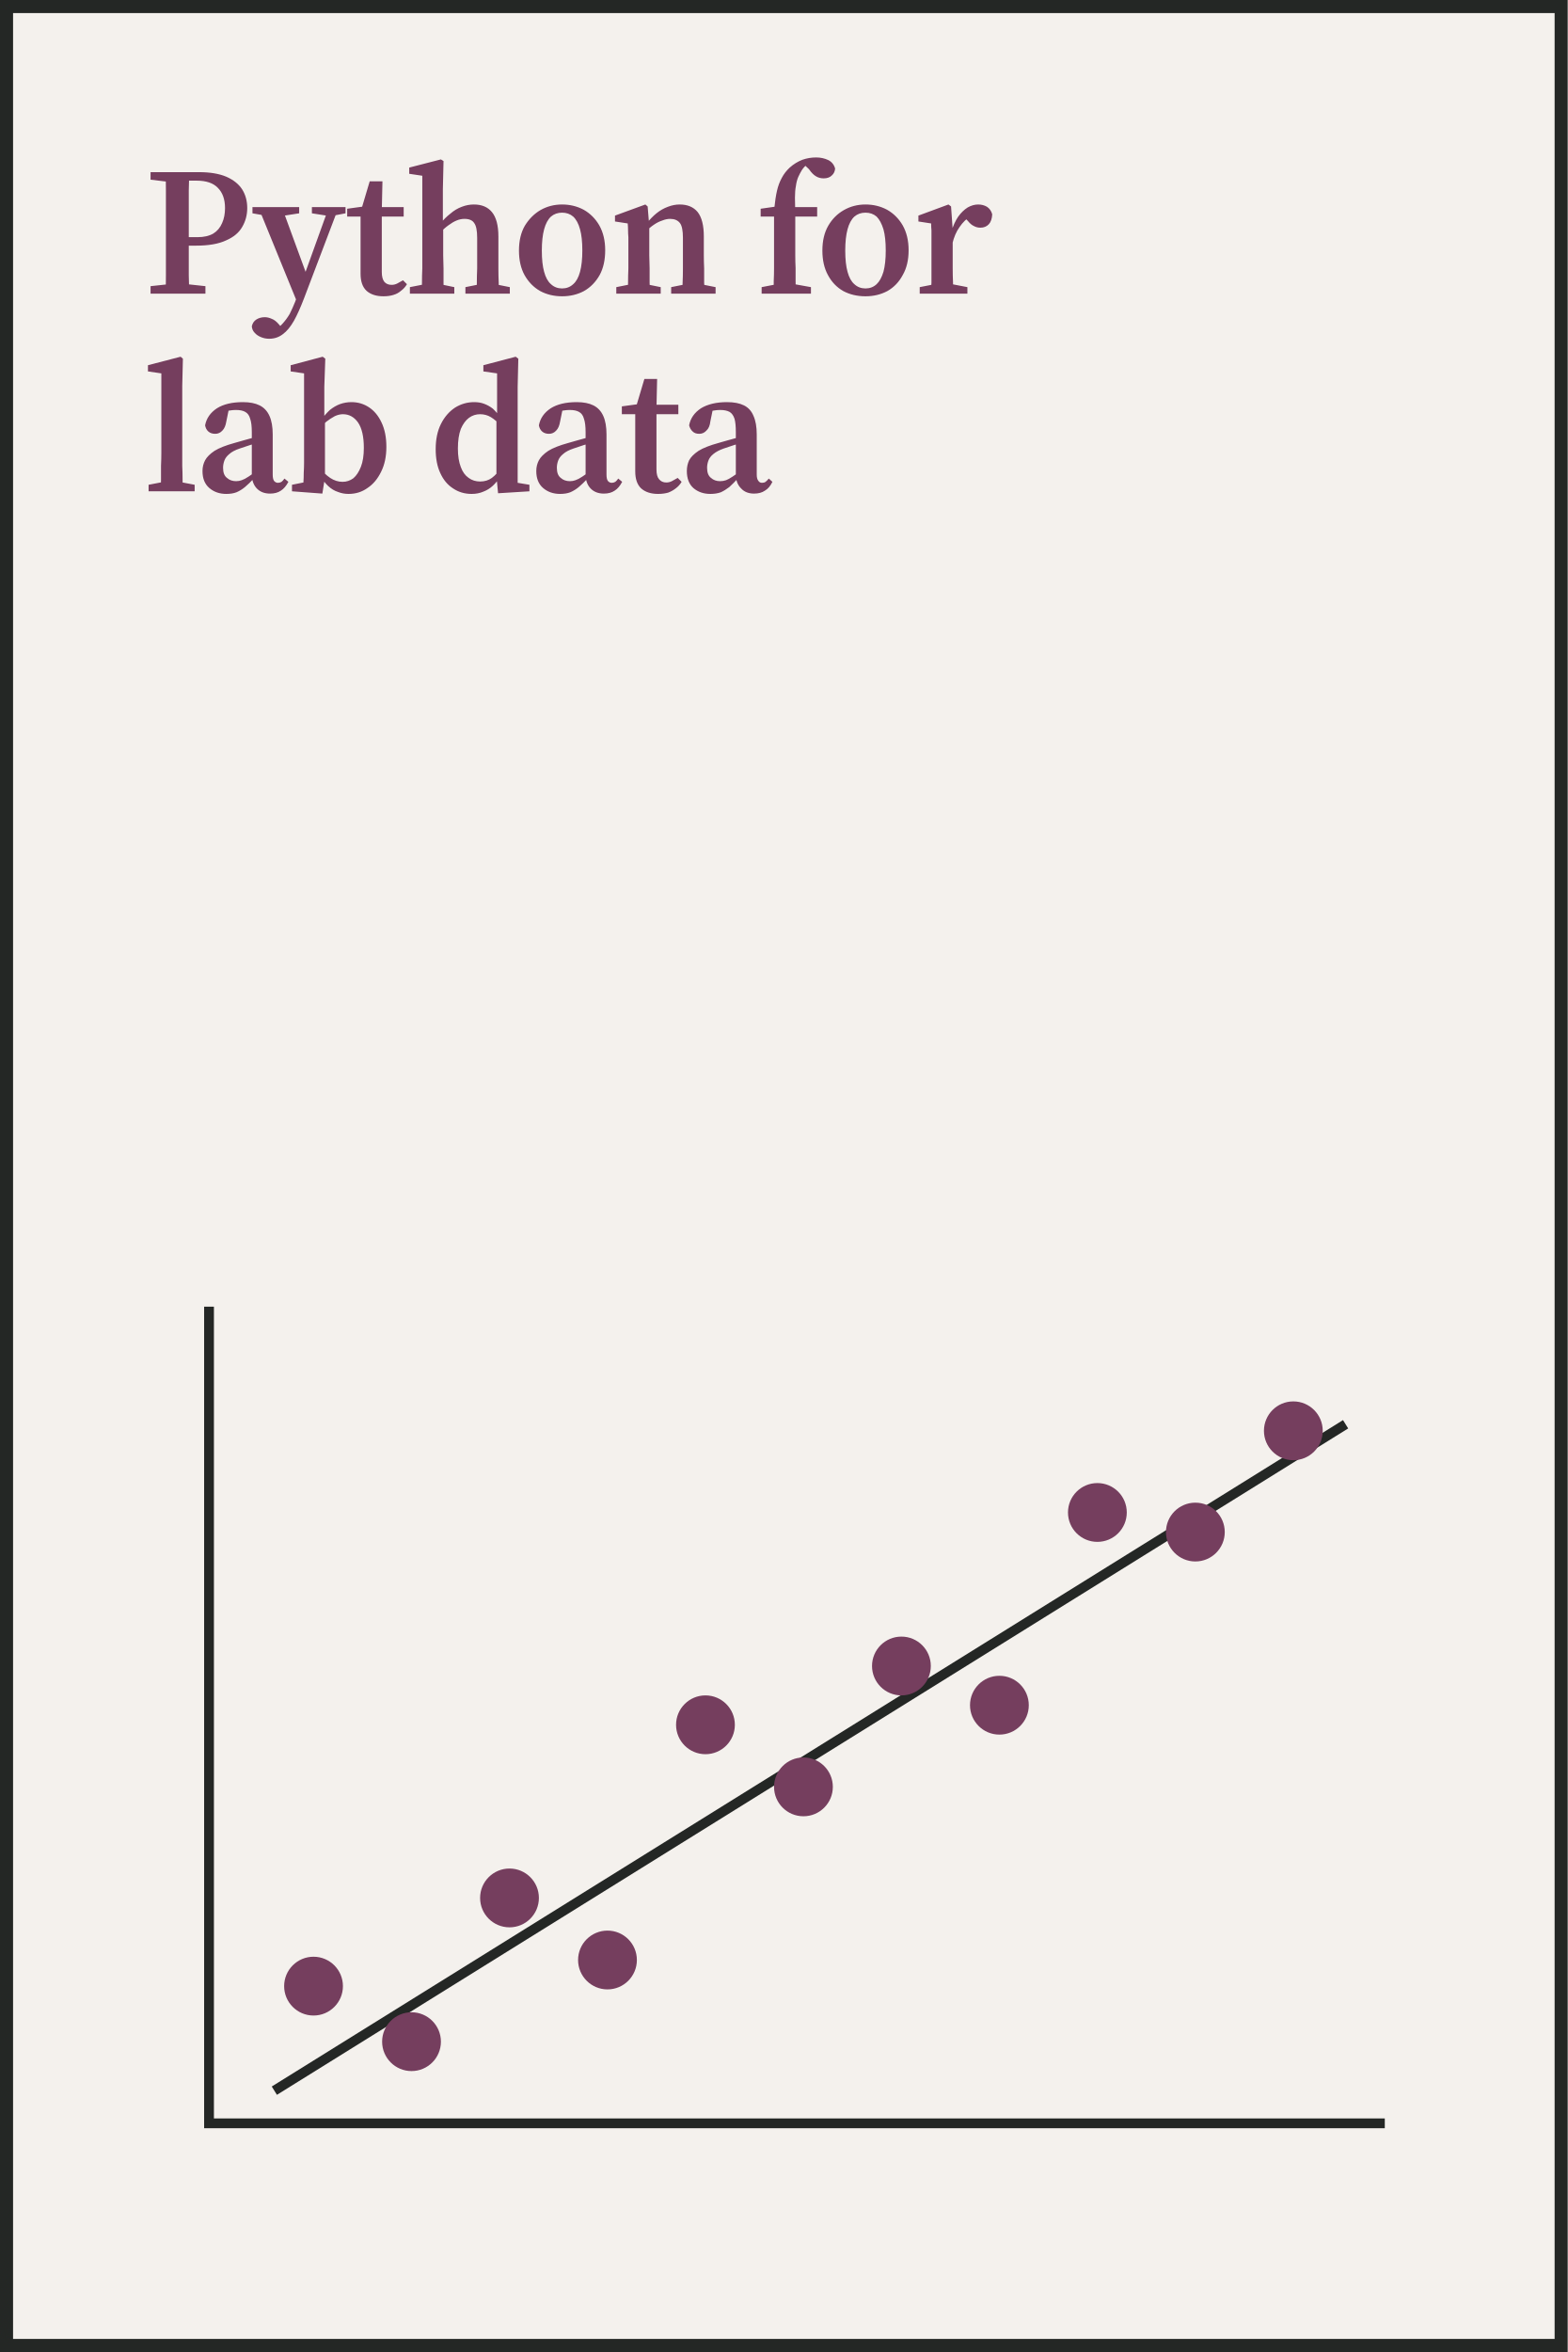
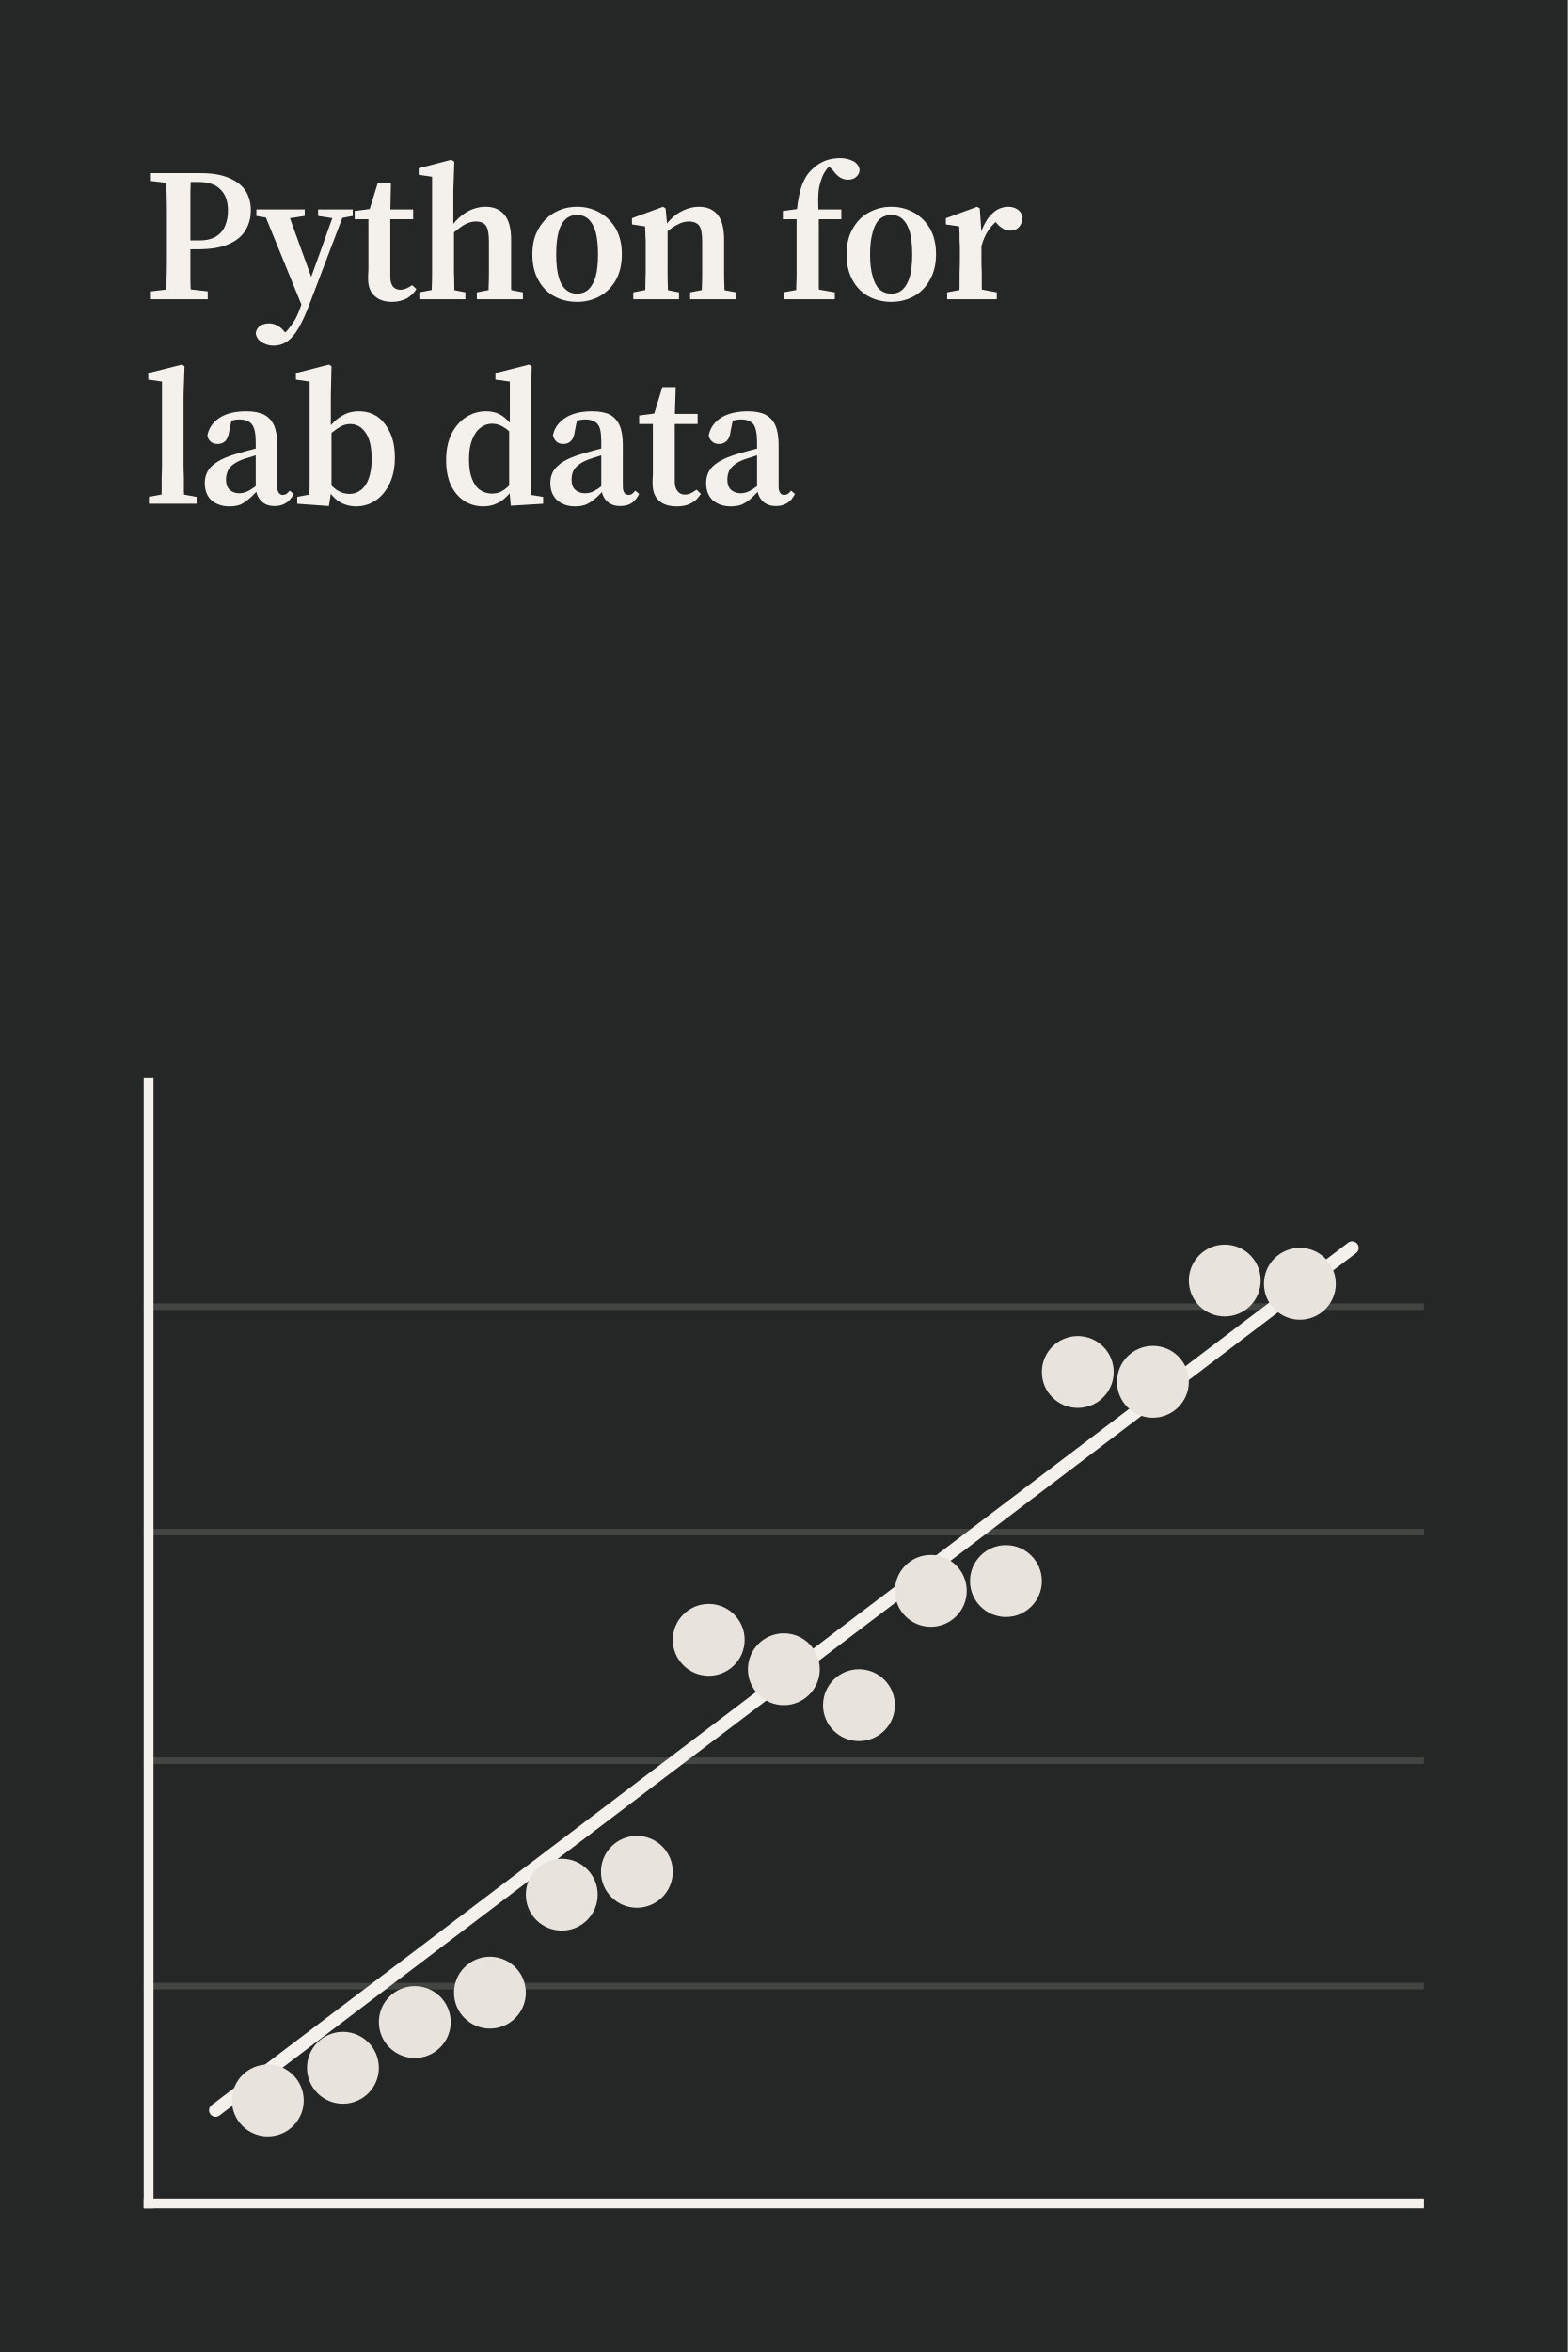
<svg xmlns="http://www.w3.org/2000/svg" viewBox="0 0 480 720" width="480" height="720">
-   <rect width="480" height="720" fill="#F4F1ED" />
-   <rect x="2" y="2" width="476" height="716" fill="none" stroke="#242725" stroke-width="4" />
-   <path fill="#753E5E" d="M46.1 89.9V87.6L53.5 86.8H55.5L62.9 87.6V89.9ZM50.7 89.9Q50.8 87.2 50.8 84.3Q50.8 81.4 50.8 78.4Q50.8 75.4 50.8 72.5V70.1Q50.8 67.2 50.8 64.2Q50.8 61.3 50.8 58.4Q50.8 55.5 50.7 52.7H57.9Q57.9 55.4 57.8 58.3Q57.8 61.2 57.8 64.2Q57.8 67.1 57.8 70.1V73.3Q57.8 76 57.8 78.7Q57.8 81.5 57.8 84.3Q57.9 87.1 57.9 89.9ZM54.2 75.2V72.6H60.5Q63.4 72.6 65.3 71.5Q67.1 70.4 68 68.3Q68.9 66.3 68.9 63.7Q68.9 59.7 66.7 57.5Q64.6 55.3 60.2 55.3H54.2V52.7H60.9Q66 52.7 69.3 54.1Q72.5 55.5 74.1 57.9Q75.7 60.4 75.7 63.7Q75.7 66.8 74.2 69.4Q72.7 72.1 69.2 73.6Q65.8 75.2 60 75.2ZM46.1 55V52.7H54.6V55.9H53.5ZM82.4 103.7Q81.1 103.7 79.9 103.2Q78.7 102.7 78 101.9Q77.2 101.1 77.1 99.9Q77.4 98.5 78.5 97.8Q79.6 97.1 81.1 97.1Q82.1 97.1 83.2 97.6Q84.3 98 85.4 99.3L87.1 101.3L85.2 102.3L83.7 101.4Q85.2 100.5 86.4 99.2Q87.7 97.8 88.7 96.1Q89.6 94.3 90.4 92.3L91.7 88.6L91.8 88.1L96.7 74.5L100.7 63.4H103.7L93.1 91.3Q91.5 95.5 90 98.2Q88.4 101 86.6 102.3Q84.8 103.7 82.4 103.7ZM91.1 92.8 79.1 63.4H86.3L94 84.4V86.1ZM77.3 65.3V63.4H91.6V65.3L85.8 66.2H82.4ZM95.5 65.3V63.4H105.8V65.3L101.6 66.1H100.6ZM113.7 66.3V63.4H123.6V66.3ZM117.4 90.7Q114.1 90.7 112.2 89Q110.4 87.3 110.4 83.8Q110.4 82.5 110.4 81.3Q110.4 80.1 110.4 78.4V66.3H106.3V63.9L112.9 63L110.4 64.9L113.2 55.5H117.1L116.9 64.4V65.4V83.3Q116.9 85.3 117.7 86.3Q118.5 87.2 119.9 87.2Q120.8 87.2 121.6 86.8Q122.4 86.4 123.4 85.8L124.6 87Q123.9 88.2 122.8 89Q121.8 89.9 120.4 90.3Q119.1 90.7 117.4 90.7ZM125.5 89.9V87.9L131.1 86.8H133.8L139.1 87.9V89.9ZM129.1 89.9Q129.2 88.6 129.2 86.5Q129.2 84.4 129.3 82.2Q129.3 79.9 129.3 78.2V53.8L125.3 53.2V51.3L135 48.8L135.8 49.3L135.6 57.9V68.9L135.7 69.5V78.2Q135.7 79.9 135.8 82.2Q135.8 84.4 135.8 86.5Q135.8 88.6 135.9 89.9ZM142.5 89.9V87.9L148 86.8H150.6L156.1 87.9V89.9ZM145.9 89.9Q146 88.6 146 86.6Q146 84.5 146.1 82.2Q146.1 80 146.1 78.2V72.8Q146.1 69.5 145.2 68.3Q144.4 67 142.2 67Q141 67 139.8 67.5Q138.6 68 137.4 68.9Q136.1 69.8 134.8 71.2L134 68.6H134.7Q136.2 66.7 137.9 65.4Q139.5 64 141.4 63.3Q143.2 62.6 145.1 62.6Q148.7 62.6 150.6 64.9Q152.6 67.3 152.6 72.4V78.2Q152.6 80 152.6 82.2Q152.6 84.5 152.7 86.6Q152.7 88.6 152.8 89.9ZM172.1 90.7Q168.4 90.7 165.4 89.1Q162.4 87.4 160.6 84.2Q158.9 81.1 158.9 76.7Q158.9 72.2 160.7 69.1Q162.6 66 165.5 64.3Q168.5 62.6 172.1 62.6Q175.7 62.6 178.7 64.2Q181.7 65.9 183.5 69Q185.3 72.2 185.3 76.6Q185.3 81.1 183.6 84.2Q181.8 87.4 178.8 89.1Q175.8 90.7 172.1 90.7ZM172.1 88.3Q174.1 88.3 175.5 87Q176.9 85.8 177.6 83.2Q178.3 80.6 178.3 76.7Q178.3 72.7 177.6 70.2Q176.9 67.6 175.5 66.3Q174.1 65.1 172.1 65.1Q170.1 65.1 168.7 66.3Q167.3 67.6 166.6 70.2Q165.9 72.8 165.9 76.7Q165.9 80.7 166.6 83.2Q167.3 85.8 168.7 87Q170.1 88.3 172.1 88.3ZM188.7 89.9V87.9L194.2 86.8H196.9L202.3 87.9V89.9ZM192.2 89.9Q192.3 88.6 192.3 86.5Q192.3 84.4 192.4 82.2Q192.4 79.9 192.4 78.2V75.4Q192.4 73.8 192.4 72.6Q192.3 71.5 192.3 70.5Q192.3 69.5 192.2 68.4L188.3 67.8V66L197.6 62.6L198.3 63.2L198.8 69.3V69.4V78.2Q198.8 79.9 198.9 82.2Q198.9 84.4 198.9 86.5Q199 88.6 199 89.9ZM205.5 89.9V87.9L211 86.8H213.6L219.1 87.9V89.9ZM208.9 89.9Q209 88.6 209 86.6Q209.1 84.5 209.1 82.2Q209.1 80 209.1 78.2V72.8Q209.1 69.5 208.2 68.3Q207.2 67 205.2 67Q204 67 202.8 67.5Q201.5 67.9 200.2 68.8Q199 69.6 197.6 71L197.2 68.5H197.9Q199.4 66.6 201 65.3Q202.6 64 204.5 63.3Q206.3 62.6 208.1 62.6Q211.7 62.6 213.6 64.9Q215.5 67.3 215.5 72.4V78.2Q215.5 80 215.6 82.2Q215.6 84.5 215.6 86.6Q215.7 88.6 215.8 89.9ZM233.2 89.9V87.9L238.9 86.8H242.2L248.3 87.9V89.9ZM236.9 89.9Q236.9 88.1 236.9 86.1Q237 84.1 237 82.1Q237 80.1 237 78.2V66.3H232.9V63.9L239.2 63L237 64.3L237.1 63.6Q237.4 60.6 237.9 58.4Q238.4 56.2 239.4 54.4Q240.3 52.7 241.8 51.3Q243.6 49.7 245.7 48.9Q247.7 48.2 249.9 48.2Q251.9 48.2 253.6 49Q255.2 49.8 255.7 51.6Q255.6 52.9 254.7 53.7Q253.8 54.6 252.2 54.6Q250.9 54.6 249.9 54Q248.8 53.4 247.7 51.8L245.7 49.9V49.3H249V49.8Q248 49.9 247.1 50.4Q246.3 50.9 245.5 52.1Q244.9 53.1 244.4 54.2Q243.9 55.4 243.7 56.9Q243.4 58.4 243.4 60.5Q243.4 62.6 243.5 65.5V78.2Q243.5 80.1 243.6 82.1Q243.6 84.1 243.6 86.1Q243.6 88.1 243.7 89.9ZM240.3 66.3V63.4H250.2V66.3ZM265 90.7Q261.2 90.7 258.2 89.1Q255.2 87.4 253.5 84.2Q251.8 81.1 251.8 76.7Q251.8 72.2 253.6 69.1Q255.4 66 258.4 64.3Q261.4 62.6 265 62.6Q268.6 62.6 271.6 64.2Q274.6 65.9 276.4 69Q278.2 72.2 278.2 76.6Q278.2 81.1 276.4 84.2Q274.7 87.4 271.7 89.1Q268.7 90.7 265 90.7ZM265 88.3Q267 88.3 268.4 87Q269.7 85.8 270.5 83.2Q271.2 80.6 271.2 76.7Q271.2 72.7 270.5 70.2Q269.7 67.6 268.4 66.3Q267 65.1 265 65.1Q263 65.1 261.6 66.3Q260.2 67.6 259.5 70.2Q258.8 72.8 258.8 76.7Q258.8 80.7 259.5 83.2Q260.2 85.8 261.6 87Q263 88.3 265 88.3ZM281.6 89.9V87.9L287.2 86.8H290.5L296.2 87.9V89.9ZM285 89.9Q285.1 88.6 285.2 86.5Q285.2 84.4 285.2 82.2Q285.2 79.9 285.2 78.2V75.4Q285.2 73.7 285.2 72.6Q285.2 71.5 285.2 70.5Q285.1 69.5 285.1 68.4L281.2 67.8V66L290.4 62.6L291.2 63.2L291.7 70.3V70.4V78.2Q291.7 79.9 291.7 82.2Q291.7 84.4 291.8 86.5Q291.8 88.6 291.9 89.9ZM291.6 74.6 290.3 70.9H291.3Q292.1 68.2 293.4 66.3Q294.7 64.5 296.3 63.5Q297.9 62.6 299.5 62.6Q301 62.6 302.2 63.3Q303.4 64.1 303.8 65.6Q303.7 67.6 302.8 68.6Q301.8 69.7 300.2 69.7Q299.1 69.7 298.2 69.2Q297.3 68.8 296.4 67.7L294.9 66.1L297.3 66.1Q295.3 67.3 293.8 69.5Q292.3 71.6 291.6 74.6Z M45.5 150.4V148.4L51.2 147.3H53.8L59.6 148.4V150.4ZM49.2 150.4Q49.3 148.6 49.3 146.6Q49.3 144.6 49.3 142.6Q49.4 140.5 49.4 138.6V114.3L45.3 113.7V111.8L55.3 109.2L56 109.8L55.8 118.2V138.6Q55.8 140.5 55.8 142.6Q55.9 144.6 55.9 146.6Q55.9 148.6 56 150.4ZM69.3 151.2Q66.2 151.2 64.1 149.4Q62 147.6 62 144.2Q62 142.4 62.8 140.9Q63.6 139.4 65.7 138Q67.8 136.7 71.8 135.6Q73.2 135.2 74.6 134.8Q76 134.4 77.5 134Q78.9 133.5 80.5 133.2V135.1Q78.5 135.7 76.7 136.2Q74.9 136.8 73.4 137.3Q71.3 138 70.2 139Q69.1 139.9 68.7 141Q68.3 142.1 68.3 143.2Q68.3 145.4 69.5 146.3Q70.6 147.3 72.3 147.3Q73.2 147.3 74 147Q74.9 146.7 76.1 145.9Q77.2 145.2 79 143.8L79.7 146.5H77.7Q76.3 148 75 149.1Q73.8 150.1 72.4 150.7Q71.1 151.2 69.3 151.2ZM82.7 151.1Q80.2 151.1 78.7 149.6Q77.3 148.2 77.1 145.8V145.5V132.3Q77.1 129.6 76.6 128.2Q76.2 126.7 75.1 126.1Q74.1 125.5 72.2 125.5Q71.3 125.5 70.1 125.7Q69 125.9 67.4 126.4L70.2 124.6L69.3 129Q69 130.9 68.1 131.8Q67.2 132.8 65.9 132.8Q64.6 132.8 63.8 132.1Q63 131.4 62.8 130.2Q63.4 127 66.4 125Q69.4 123.1 74.4 123.1Q77.5 123.1 79.5 124.1Q81.5 125.1 82.5 127.3Q83.5 129.5 83.5 133V145.3Q83.5 146.6 83.9 147.2Q84.4 147.8 85.1 147.8Q85.7 147.8 86.2 147.5Q86.6 147.2 87.1 146.5L88.3 147.5Q87.3 149.4 86 150.2Q84.7 151.1 82.7 151.1ZM89.4 150.4V148.4L92.9 147.7Q93 146.3 93 144.7Q93.1 143.1 93.1 141.5Q93.1 139.9 93.1 138.7V114.3L89 113.7V111.8L98.8 109.2L99.6 109.8L99.3 118.4V127.8L99.5 128.4V146V146.1L98.7 151.1ZM106.7 151.2Q105 151.2 103.5 150.6Q101.9 150.1 100.5 148.8Q99.1 147.5 97.9 145.4H96.9L97.4 142.7Q99.3 145.1 101.1 146.3Q102.9 147.5 104.9 147.5Q106.7 147.5 108.2 146.4Q109.6 145.2 110.5 142.9Q111.4 140.6 111.4 137.1Q111.4 131.9 109.6 129.3Q107.8 126.8 105 126.8Q103.8 126.8 102.5 127.4Q101.2 128.1 99.9 129.1Q98.7 130.2 97.3 131.7L96.8 128.7H98.2Q99.6 126.8 101 125.5Q102.5 124.3 104.1 123.7Q105.8 123.1 107.6 123.1Q110.6 123.1 113 124.7Q115.4 126.3 116.8 129.3Q118.3 132.4 118.3 136.8Q118.3 141.2 116.7 144.4Q115.1 147.7 112.5 149.4Q110 151.2 106.7 151.2ZM144.4 151.2Q141.2 151.2 138.7 149.5Q136.2 147.9 134.8 144.8Q133.4 141.8 133.4 137.5Q133.4 133 135 129.8Q136.6 126.6 139.3 124.8Q142 123.1 145.2 123.1Q146.9 123.1 148.2 123.6Q149.6 124.1 150.9 125.1Q152.1 126.2 153.3 127.9H154.3L153.8 130.7Q151.8 128.6 150.3 127.7Q148.8 126.8 147 126.8Q145.1 126.8 143.6 127.9Q142.1 129 141.1 131.3Q140.2 133.7 140.2 137.3Q140.2 140.7 141.1 143Q141.9 145.2 143.5 146.3Q145 147.4 147 147.4Q149.1 147.4 150.6 146.3Q152.2 145.1 153.8 142.8L154.3 145.7H153.3Q152.2 147.5 150.9 148.7Q149.6 149.9 148 150.5Q146.4 151.2 144.4 151.2ZM152.5 151 152 145.7V145.5V128.4L152.2 127.8V114.3L148 113.7V111.8L157.9 109.2L158.7 109.8L158.5 118.4V147.8L162.1 148.4V150.4ZM171.5 151.2Q168.4 151.2 166.3 149.4Q164.2 147.6 164.2 144.2Q164.2 142.4 165 140.9Q165.8 139.4 167.9 138Q170 136.7 174 135.6Q175.4 135.2 176.8 134.8Q178.2 134.4 179.7 134Q181.1 133.5 182.7 133.2V135.1Q180.7 135.7 178.9 136.2Q177.1 136.8 175.6 137.3Q173.5 138 172.4 139Q171.3 139.9 170.9 141Q170.5 142.1 170.5 143.2Q170.5 145.4 171.7 146.3Q172.8 147.3 174.5 147.3Q175.4 147.3 176.2 147Q177.1 146.7 178.3 145.9Q179.4 145.2 181.2 143.8L181.9 146.5H179.9Q178.5 148 177.2 149.1Q176 150.1 174.6 150.7Q173.3 151.2 171.5 151.2ZM184.9 151.1Q182.4 151.1 180.9 149.6Q179.5 148.2 179.3 145.8V145.5V132.3Q179.3 129.6 178.8 128.2Q178.4 126.7 177.3 126.1Q176.3 125.5 174.4 125.5Q173.5 125.5 172.3 125.7Q171.2 125.9 169.6 126.4L172.4 124.6L171.5 129Q171.2 130.9 170.3 131.8Q169.4 132.8 168.1 132.8Q166.8 132.8 166 132.1Q165.2 131.4 165 130.2Q165.6 127 168.6 125Q171.6 123.1 176.6 123.1Q179.7 123.1 181.7 124.1Q183.7 125.1 184.7 127.3Q185.7 129.5 185.7 133V145.3Q185.7 146.6 186.1 147.2Q186.6 147.8 187.3 147.8Q187.9 147.8 188.4 147.5Q188.8 147.2 189.3 146.5L190.5 147.5Q189.5 149.4 188.2 150.2Q186.9 151.1 184.9 151.1ZM197.8 126.8V123.9H207.7V126.8ZM201.5 151.2Q198.2 151.2 196.3 149.5Q194.5 147.8 194.5 144.3Q194.5 143 194.5 141.8Q194.5 140.6 194.5 138.9V126.8H190.4V124.4L197 123.5L194.5 125.4L197.3 116H201.2L201 124.9V125.9V143.7Q201 145.8 201.8 146.7Q202.6 147.7 204 147.7Q204.9 147.7 205.7 147.3Q206.5 146.9 207.5 146.3L208.7 147.5Q208 148.7 206.9 149.5Q205.9 150.3 204.6 150.8Q203.2 151.2 201.5 151.2ZM217.5 151.2Q214.4 151.2 212.3 149.4Q210.3 147.6 210.3 144.2Q210.3 142.4 211 140.9Q211.8 139.4 213.9 138Q216 136.7 220 135.6Q221.4 135.2 222.8 134.8Q224.3 134.4 225.7 134Q227.2 133.5 228.7 133.2V135.1Q226.7 135.7 224.9 136.2Q223.1 136.8 221.6 137.3Q219.6 138 218.4 139Q217.3 139.9 216.9 141Q216.5 142.1 216.5 143.2Q216.5 145.4 217.7 146.3Q218.8 147.3 220.5 147.3Q221.4 147.3 222.3 147Q223.1 146.7 224.3 145.9Q225.4 145.2 227.2 143.8L227.9 146.5H225.9Q224.5 148 223.3 149.1Q222 150.1 220.7 150.7Q219.3 151.2 217.5 151.2ZM230.9 151.1Q228.4 151.1 227 149.6Q225.5 148.2 225.3 145.8V145.5V132.3Q225.3 129.6 224.9 128.2Q224.4 126.7 223.4 126.1Q222.3 125.5 220.5 125.5Q219.5 125.5 218.4 125.7Q217.2 125.9 215.6 126.4L218.4 124.6L217.5 129Q217.3 130.9 216.3 131.8Q215.4 132.8 214.1 132.8Q212.8 132.8 212.1 132.1Q211.3 131.4 211 130.2Q211.6 127 214.6 125Q217.7 123.1 222.6 123.1Q225.8 123.1 227.8 124.1Q229.8 125.1 230.7 127.3Q231.7 129.5 231.7 133V145.3Q231.7 146.6 232.2 147.2Q232.6 147.8 233.3 147.8Q234 147.8 234.4 147.5Q234.8 147.2 235.4 146.5L236.5 147.5Q235.6 149.4 234.2 150.2Q232.9 151.1 230.9 151.1Z" />
-   <path d="M64 400V650H424" fill="none" stroke="#242725" stroke-width="3" />
-   <path d="M84 640L412 436" stroke="#242725" stroke-width="3" fill="none" />
-   <circle cx="96" cy="608" r="9" fill="#753E5E" />
-   <circle cx="126" cy="625" r="9" fill="#753E5E" />
-   <circle cx="156" cy="581" r="9" fill="#753E5E" />
-   <circle cx="186" cy="600" r="9" fill="#753E5E" />
-   <circle cx="216" cy="528" r="9" fill="#753E5E" />
-   <circle cx="246" cy="547" r="9" fill="#753E5E" />
-   <circle cx="276" cy="510" r="9" fill="#753E5E" />
-   <circle cx="306" cy="522" r="9" fill="#753E5E" />
-   <circle cx="336" cy="463" r="9" fill="#753E5E" />
-   <circle cx="366" cy="469" r="9" fill="#753E5E" />
-   <circle cx="396" cy="438" r="9" fill="#753E5E" />
+   <rect width="480" height="720" fill="#242725" />
+   <path fill="#F4F1ED" d="M46.2 91.6V89.2L53.8 88.3H55.9L63.6 89.2V91.6ZM50.9 91.6Q51 88.7 51 85.7Q51.1 82.7 51.1 79.6Q51.1 76.5 51.1 73.5V71Q51.1 68 51.1 65Q51.1 61.9 51 58.9Q51 55.9 50.9 53H58.4Q58.4 55.8 58.3 58.8Q58.3 61.9 58.3 64.9Q58.3 68 58.3 71V74.3Q58.3 77.1 58.3 80Q58.3 82.9 58.3 85.8Q58.4 88.7 58.4 91.6ZM54.6 76.3V73.6H61.1Q64.1 73.6 66 72.5Q68 71.3 68.9 69.2Q69.8 67.1 69.8 64.4Q69.8 60.2 67.5 58Q65.3 55.7 60.8 55.7H54.6V53H61.5Q66.8 53 70.2 54.5Q73.5 55.9 75.2 58.4Q76.8 61 76.8 64.4Q76.8 67.6 75.3 70.3Q73.7 73.1 70.1 74.7Q66.6 76.3 60.6 76.3ZM46.2 55.4V53H55V56.3H53.8ZM83.7 105.8Q82.4 105.8 81.2 105.3Q80 104.8 79.2 104Q78.4 103.1 78.3 101.9Q78.6 100.4 79.7 99.7Q80.9 99 82.4 99Q83.5 99 84.6 99.5Q85.8 100 86.9 101.3L88.6 103.3L86.7 104.4L85.1 103.5Q86.7 102.5 88 101.1Q89.2 99.7 90.3 97.9Q91.3 96.1 92 94L93.4 90.2L93.5 89.7L98.6 75.6L102.7 64.1H105.8L94.8 93Q93.2 97.3 91.6 100.1Q90 103 88.1 104.4Q86.2 105.8 83.7 105.8ZM92.8 94.5 80.4 64.1H87.8L95.7 85.9V87.6ZM78.5 66.1V64.1H93.3V66.1L87.3 67H83.8ZM97.4 66.1V64.1H108V66.1L103.7 66.9H102.6ZM116.2 67.1V64.1H126.5V67.1ZM120 92.4Q116.6 92.4 114.7 90.6Q112.7 88.9 112.7 85.2Q112.7 83.8 112.8 82.6Q112.8 81.4 112.8 79.6V67.1H108.6V64.6L115.3 63.7L112.7 65.6L115.7 55.9H119.7L119.5 65.1V66.2V84.7Q119.5 86.8 120.4 87.8Q121.2 88.7 122.6 88.7Q123.5 88.7 124.4 88.3Q125.2 88 126.2 87.3L127.5 88.5Q126.7 89.8 125.6 90.6Q124.6 91.5 123.2 91.9Q121.8 92.4 120 92.4ZM128.4 91.6V89.5L134.2 88.4H137L142.5 89.5V91.6ZM132.2 91.6Q132.2 90.2 132.2 88.1Q132.3 85.9 132.3 83.5Q132.3 81.2 132.3 79.4V54.1L128.2 53.5V51.5L138.2 48.9L139.1 49.5L138.8 58.4V69.8L139 70.4V79.4Q139 81.2 139 83.5Q139.1 85.9 139.1 88.1Q139.1 90.2 139.2 91.6ZM146 91.6V89.5L151.7 88.4H154.4L160.1 89.5V91.6ZM149.6 91.6Q149.6 90.2 149.6 88.1Q149.7 85.9 149.7 83.6Q149.7 81.2 149.7 79.4V73.9Q149.7 70.4 148.8 69.1Q147.9 67.8 145.7 67.8Q144.5 67.8 143.2 68.3Q142 68.8 140.7 69.8Q139.4 70.7 138 72.1L137.3 69.5H138Q139.5 67.5 141.2 66.1Q142.9 64.7 144.8 64Q146.7 63.3 148.7 63.3Q152.4 63.3 154.4 65.7Q156.5 68.1 156.5 73.4V79.4Q156.5 81.2 156.5 83.6Q156.5 85.9 156.5 88.1Q156.6 90.2 156.6 91.6ZM176.7 92.4Q172.8 92.4 169.7 90.7Q166.6 89 164.8 85.7Q163 82.4 163 77.9Q163 73.2 164.9 70Q166.8 66.7 169.9 65Q173 63.3 176.7 63.3Q180.4 63.3 183.5 65Q186.6 66.7 188.5 69.9Q190.4 73.2 190.4 77.8Q190.4 82.4 188.6 85.7Q186.7 89 183.6 90.7Q180.5 92.4 176.7 92.4ZM176.7 89.9Q178.8 89.9 180.2 88.6Q181.6 87.3 182.4 84.6Q183.1 81.9 183.1 77.9Q183.1 73.8 182.4 71.1Q181.6 68.4 180.2 67.1Q178.8 65.8 176.7 65.8Q174.6 65.8 173.2 67.1Q171.7 68.4 171 71.1Q170.3 73.8 170.3 77.9Q170.3 82 171 84.6Q171.7 87.3 173.2 88.6Q174.6 89.9 176.7 89.9ZM193.9 91.6V89.5L199.6 88.4H202.3L207.9 89.5V91.6ZM197.5 91.6Q197.6 90.2 197.6 88.1Q197.6 85.9 197.7 83.5Q197.7 81.2 197.7 79.4V76.5Q197.7 74.9 197.7 73.7Q197.6 72.5 197.6 71.5Q197.6 70.4 197.5 69.3L193.5 68.7V66.8L203 63.3L203.8 63.8L204.4 70.2V70.3V79.4Q204.4 81.2 204.4 83.5Q204.4 85.9 204.5 88.1Q204.5 90.2 204.5 91.6ZM211.3 91.6V89.5L217 88.4H219.6L225.3 89.5V91.6ZM214.8 91.6Q214.9 90.2 214.9 88.1Q215 85.9 215 83.6Q215 81.2 215 79.4V73.9Q215 70.4 214.1 69.1Q213.1 67.8 210.9 67.8Q209.7 67.8 208.4 68.3Q207.2 68.8 205.8 69.7Q204.5 70.6 203.1 72L202.6 69.3H203.4Q205 67.4 206.6 66Q208.3 64.7 210.2 64Q212.1 63.3 214 63.3Q217.7 63.3 219.7 65.7Q221.7 68.1 221.7 73.4V79.4Q221.7 81.2 221.7 83.6Q221.7 85.9 221.8 88.1Q221.8 90.2 221.9 91.6ZM239.9 91.6V89.5L245.9 88.4H249.3L255.6 89.5V91.6ZM243.8 91.6Q243.8 89.6 243.8 87.6Q243.9 85.5 243.9 83.4Q243.9 81.4 243.9 79.4V67.1H239.7V64.6L246.1 63.7L243.9 65.1L244 64.3Q244.3 61.2 244.9 58.9Q245.4 56.6 246.4 54.8Q247.3 53 248.9 51.6Q250.7 49.9 252.9 49.1Q255 48.4 257.2 48.4Q259.3 48.4 261 49.2Q262.8 50 263.2 51.9Q263.2 53.2 262.2 54.1Q261.3 55 259.6 55Q258.3 55 257.2 54.3Q256.2 53.7 255 52.1L252.9 50.1V49.5H256.3V50Q255.2 50.1 254.4 50.6Q253.5 51.1 252.7 52.4Q252 53.4 251.6 54.6Q251.1 55.8 250.8 57.4Q250.5 59 250.5 61.1Q250.5 63.3 250.7 66.3V79.4Q250.7 81.4 250.7 83.4Q250.7 85.5 250.7 87.6Q250.8 89.6 250.8 91.6ZM247.3 67.1V64.1H257.6V67.1ZM272.9 92.4Q269 92.4 265.9 90.7Q262.8 89 261 85.7Q259.2 82.4 259.2 77.9Q259.2 73.2 261.1 70Q262.9 66.7 266.1 65Q269.2 63.3 272.9 63.3Q276.6 63.3 279.7 65Q282.8 66.7 284.7 69.9Q286.6 73.2 286.6 77.8Q286.6 82.4 284.7 85.7Q282.9 89 279.8 90.7Q276.7 92.4 272.9 92.4ZM272.9 89.9Q275 89.9 276.4 88.6Q277.8 87.3 278.6 84.6Q279.3 81.9 279.3 77.9Q279.3 73.8 278.6 71.1Q277.8 68.4 276.4 67.1Q275 65.8 272.9 65.8Q270.8 65.8 269.3 67.1Q267.9 68.4 267.2 71.1Q266.4 73.8 266.4 77.9Q266.4 82 267.2 84.6Q267.9 87.3 269.3 88.6Q270.8 89.9 272.9 89.9ZM290 91.6V89.5L295.8 88.4H299.3L305.2 89.5V91.6ZM293.6 91.6Q293.7 90.2 293.8 88.1Q293.8 85.9 293.8 83.5Q293.9 81.2 293.9 79.4V76.5Q293.9 74.8 293.8 73.6Q293.8 72.5 293.8 71.5Q293.7 70.4 293.7 69.3L289.6 68.7V66.8L299.2 63.3L300 63.8L300.5 71.3V71.4V79.4Q300.5 81.2 300.6 83.5Q300.6 85.9 300.6 88.1Q300.6 90.2 300.7 91.6ZM300.4 75.7 299.1 71.9H300.1Q301 69.1 302.3 67.1Q303.7 65.2 305.3 64.2Q307 63.3 308.6 63.3Q310.2 63.3 311.4 64Q312.7 64.8 313.1 66.4Q313 68.4 312 69.5Q311 70.6 309.3 70.6Q308.2 70.6 307.3 70.1Q306.3 69.6 305.4 68.6L303.9 66.9L306.3 66.9Q304.3 68.1 302.7 70.4Q301.2 72.6 300.4 75.7Z M45.6 154.2V152.1L51.4 151H54.1L60.2 152.1V154.2ZM49.4 154.2Q49.5 152.3 49.5 150.2Q49.5 148.2 49.5 146.1Q49.6 144 49.6 142V116.8L45.4 116.2V114.2L55.7 111.6L56.5 112.1L56.2 120.8V142Q56.2 144 56.3 146.1Q56.3 148.2 56.3 150.2Q56.4 152.3 56.4 154.2ZM70.2 155Q67 155 64.8 153.2Q62.7 151.3 62.7 147.8Q62.7 146 63.5 144.4Q64.3 142.8 66.5 141.4Q68.6 140 72.8 138.8Q74.2 138.4 75.7 138Q77.2 137.6 78.7 137.2Q80.2 136.7 81.8 136.3V138.3Q79.7 138.9 77.9 139.5Q76 140.1 74.4 140.6Q72.3 141.4 71.1 142.4Q70 143.4 69.6 144.5Q69.2 145.6 69.2 146.8Q69.2 149 70.4 150Q71.5 151 73.3 151Q74.2 151 75.1 150.7Q76 150.4 77.2 149.6Q78.4 148.8 80.2 147.4L80.9 150.1H78.9Q77.4 151.8 76.1 152.8Q74.9 153.9 73.5 154.5Q72.1 155 70.2 155ZM84.1 154.9Q81.5 154.9 80 153.4Q78.5 151.9 78.3 149.4V149.2V135.5Q78.3 132.7 77.8 131.2Q77.3 129.7 76.2 129.1Q75.1 128.4 73.2 128.4Q72.2 128.4 71.1 128.7Q69.9 128.9 68.2 129.4L71.1 127.5L70.2 132Q69.9 134 69 135Q68 135.9 66.7 135.9Q65.3 135.9 64.5 135.2Q63.7 134.5 63.5 133.3Q64.1 130 67.2 127.9Q70.3 125.9 75.4 125.9Q78.7 125.9 80.8 126.9Q82.9 128 83.9 130.2Q84.9 132.5 84.9 136.2V148.9Q84.9 150.3 85.4 150.9Q85.8 151.5 86.6 151.5Q87.2 151.5 87.7 151.2Q88.1 150.9 88.7 150.2L89.9 151.2Q88.9 153.2 87.5 154Q86.1 154.9 84.1 154.9ZM91 154.2V152.1L94.7 151.4Q94.8 150 94.8 148.3Q94.8 146.6 94.8 145Q94.8 143.4 94.8 142.1V116.8L90.6 116.2V114.2L100.7 111.6L101.5 112.1L101.3 121V130.8L101.5 131.4V149.7V149.8L100.7 154.9ZM109 155Q107.2 155 105.6 154.4Q104 153.9 102.5 152.5Q101.1 151.2 99.9 149H98.8L99.3 146.2Q101.3 148.7 103.1 150Q105 151.2 107 151.2Q109 151.2 110.5 150Q112 148.9 112.9 146.5Q113.8 144 113.8 140.5Q113.8 135 111.9 132.4Q110.1 129.8 107.2 129.8Q105.9 129.8 104.6 130.4Q103.3 131.1 101.9 132.2Q100.6 133.3 99.2 134.8L98.7 131.7H100.1Q101.5 129.7 103.1 128.4Q104.6 127.2 106.3 126.5Q108 125.9 109.9 125.9Q113 125.9 115.5 127.5Q117.9 129.2 119.4 132.4Q120.9 135.5 120.9 140.1Q120.9 144.7 119.3 148Q117.7 151.4 115 153.2Q112.3 155 109 155ZM148 155Q144.7 155 142.1 153.3Q139.5 151.6 138 148.4Q136.6 145.3 136.6 140.8Q136.6 136.2 138.2 132.9Q139.9 129.5 142.7 127.7Q145.5 125.9 148.8 125.9Q150.5 125.9 152 126.4Q153.4 126.9 154.7 128Q156 129.1 157.2 130.9H158.3L157.7 133.8Q155.7 131.6 154.1 130.7Q152.5 129.7 150.7 129.7Q148.7 129.7 147.2 130.9Q145.6 132 144.6 134.5Q143.6 136.9 143.6 140.6Q143.6 144.2 144.5 146.5Q145.4 148.9 147 150Q148.6 151.1 150.7 151.1Q152.8 151.1 154.4 149.9Q156.1 148.7 157.7 146.4L158.2 149.3H157.2Q156.1 151.2 154.7 152.4Q153.3 153.7 151.7 154.3Q150 155 148 155ZM156.4 154.8 155.9 149.3V149.2V131.4L156.1 130.8V116.8L151.7 116.2V114.2L162 111.6L162.8 112.1L162.6 121V151.5L166.3 152.1V154.2ZM176 155Q172.8 155 170.7 153.2Q168.5 151.3 168.5 147.8Q168.5 146 169.3 144.4Q170.2 142.8 172.3 141.4Q174.5 140 178.6 138.8Q180.1 138.4 181.5 138Q183 137.6 184.5 137.2Q186 136.7 187.6 136.3V138.3Q185.6 138.9 183.7 139.5Q181.9 140.1 180.3 140.6Q178.2 141.4 177 142.4Q175.8 143.4 175.4 144.5Q175 145.6 175 146.8Q175 149 176.2 150Q177.4 151 179.1 151Q180.1 151 181 150.7Q181.9 150.4 183.1 149.6Q184.2 148.8 186.1 147.4L186.8 150.1H184.8Q183.3 151.8 182 152.8Q180.7 153.9 179.3 154.5Q177.9 155 176 155ZM189.9 154.9Q187.3 154.9 185.8 153.4Q184.3 151.9 184.1 149.4V149.2V135.5Q184.1 132.7 183.7 131.2Q183.2 129.7 182.1 129.1Q181 128.4 179.1 128.4Q178.1 128.4 176.9 128.7Q175.7 128.9 174.1 129.4L176.9 127.5L176 132Q175.8 134 174.8 135Q173.9 135.9 172.5 135.9Q171.2 135.9 170.4 135.2Q169.6 134.5 169.3 133.3Q169.9 130 173.1 127.9Q176.2 125.9 181.3 125.9Q184.6 125.9 186.7 126.9Q188.7 128 189.7 130.2Q190.7 132.5 190.7 136.2V148.9Q190.7 150.3 191.2 150.9Q191.7 151.5 192.4 151.5Q193.1 151.5 193.5 151.2Q194 150.9 194.5 150.2L195.7 151.2Q194.7 153.2 193.4 154Q192 154.9 189.9 154.9ZM203.3 129.8V126.7H213.6V129.8ZM207.2 155Q203.7 155 201.8 153.3Q199.8 151.5 199.8 147.9Q199.8 146.5 199.9 145.3Q199.9 144 199.9 142.3V129.8H195.7V127.2L202.5 126.3L199.8 128.3L202.8 118.5H206.9L206.6 127.8V128.8V147.3Q206.6 149.4 207.5 150.4Q208.3 151.4 209.7 151.4Q210.6 151.4 211.5 151Q212.3 150.6 213.3 149.9L214.6 151.2Q213.8 152.4 212.8 153.3Q211.7 154.1 210.3 154.6Q208.9 155 207.2 155ZM223.7 155Q220.5 155 218.3 153.2Q216.2 151.3 216.2 147.8Q216.2 146 217 144.4Q217.8 142.8 220 141.4Q222.2 140 226.3 138.8Q227.7 138.4 229.2 138Q230.7 137.6 232.2 137.2Q233.7 136.7 235.3 136.3V138.3Q233.3 138.9 231.4 139.5Q229.5 140.1 228 140.6Q225.8 141.4 224.7 142.4Q223.5 143.4 223.1 144.5Q222.7 145.6 222.7 146.8Q222.7 149 223.9 150Q225.1 151 226.8 151Q227.7 151 228.6 150.7Q229.5 150.4 230.7 149.6Q231.9 148.8 233.8 147.4L234.5 150.1H232.4Q230.9 151.8 229.7 152.8Q228.4 153.9 227 154.5Q225.6 155 223.7 155ZM237.6 154.9Q235 154.9 233.5 153.4Q232 151.9 231.8 149.4V149.2V135.5Q231.8 132.7 231.3 131.2Q230.9 129.7 229.8 129.1Q228.7 128.4 226.8 128.4Q225.8 128.4 224.6 128.7Q223.4 128.9 221.8 129.4L224.6 127.5L223.7 132Q223.5 134 222.5 135Q221.5 135.9 220.2 135.9Q218.9 135.9 218.1 135.2Q217.2 134.5 217 133.3Q217.6 130 220.7 127.9Q223.9 125.9 229 125.9Q232.3 125.9 234.3 126.9Q236.4 128 237.4 130.2Q238.4 132.5 238.4 136.2V148.9Q238.4 150.3 238.9 150.9Q239.3 151.5 240.1 151.5Q240.7 151.5 241.2 151.2Q241.7 150.9 242.2 150.2L243.4 151.2Q242.4 153.2 241 154Q239.6 154.9 237.6 154.9Z" />
+   <rect x="44" y="607" width="392" height="2" fill="#E8E3DC" opacity=".16" />
+   <rect x="44" y="538" width="392" height="2" fill="#E8E3DC" opacity=".16" />
+   <rect x="44" y="468" width="392" height="2" fill="#E8E3DC" opacity=".16" />
+   <rect x="44" y="399" width="392" height="2" fill="#E8E3DC" opacity=".16" />
+   <rect x="44" y="673" width="392" height="3" fill="#F4F1ED" />
+   <rect x="44" y="330" width="3" height="346" fill="#F4F1ED" />
+   <path d="M66 646 L414 382" stroke="#F4F1ED" stroke-width="4" stroke-linecap="round" fill="none" />
+   <circle cx="82" cy="643" r="11" fill="#E8E3DC" />
+   <circle cx="105" cy="633" r="11" fill="#E8E3DC" />
+   <circle cx="127" cy="619" r="11" fill="#E8E3DC" />
+   <circle cx="150" cy="610" r="11" fill="#E8E3DC" />
+   <circle cx="172" cy="580" r="11" fill="#E8E3DC" />
+   <circle cx="195" cy="573" r="11" fill="#E8E3DC" />
+   <circle cx="217" cy="502" r="11" fill="#E8E3DC" />
+   <circle cx="240" cy="511" r="11" fill="#E8E3DC" />
+   <circle cx="263" cy="522" r="11" fill="#E8E3DC" />
+   <circle cx="285" cy="487" r="11" fill="#E8E3DC" />
+   <circle cx="308" cy="484" r="11" fill="#E8E3DC" />
+   <circle cx="330" cy="420" r="11" fill="#E8E3DC" />
+   <circle cx="353" cy="423" r="11" fill="#E8E3DC" />
+   <circle cx="375" cy="392" r="11" fill="#E8E3DC" />
+   <circle cx="398" cy="393" r="11" fill="#E8E3DC" />
</svg>
